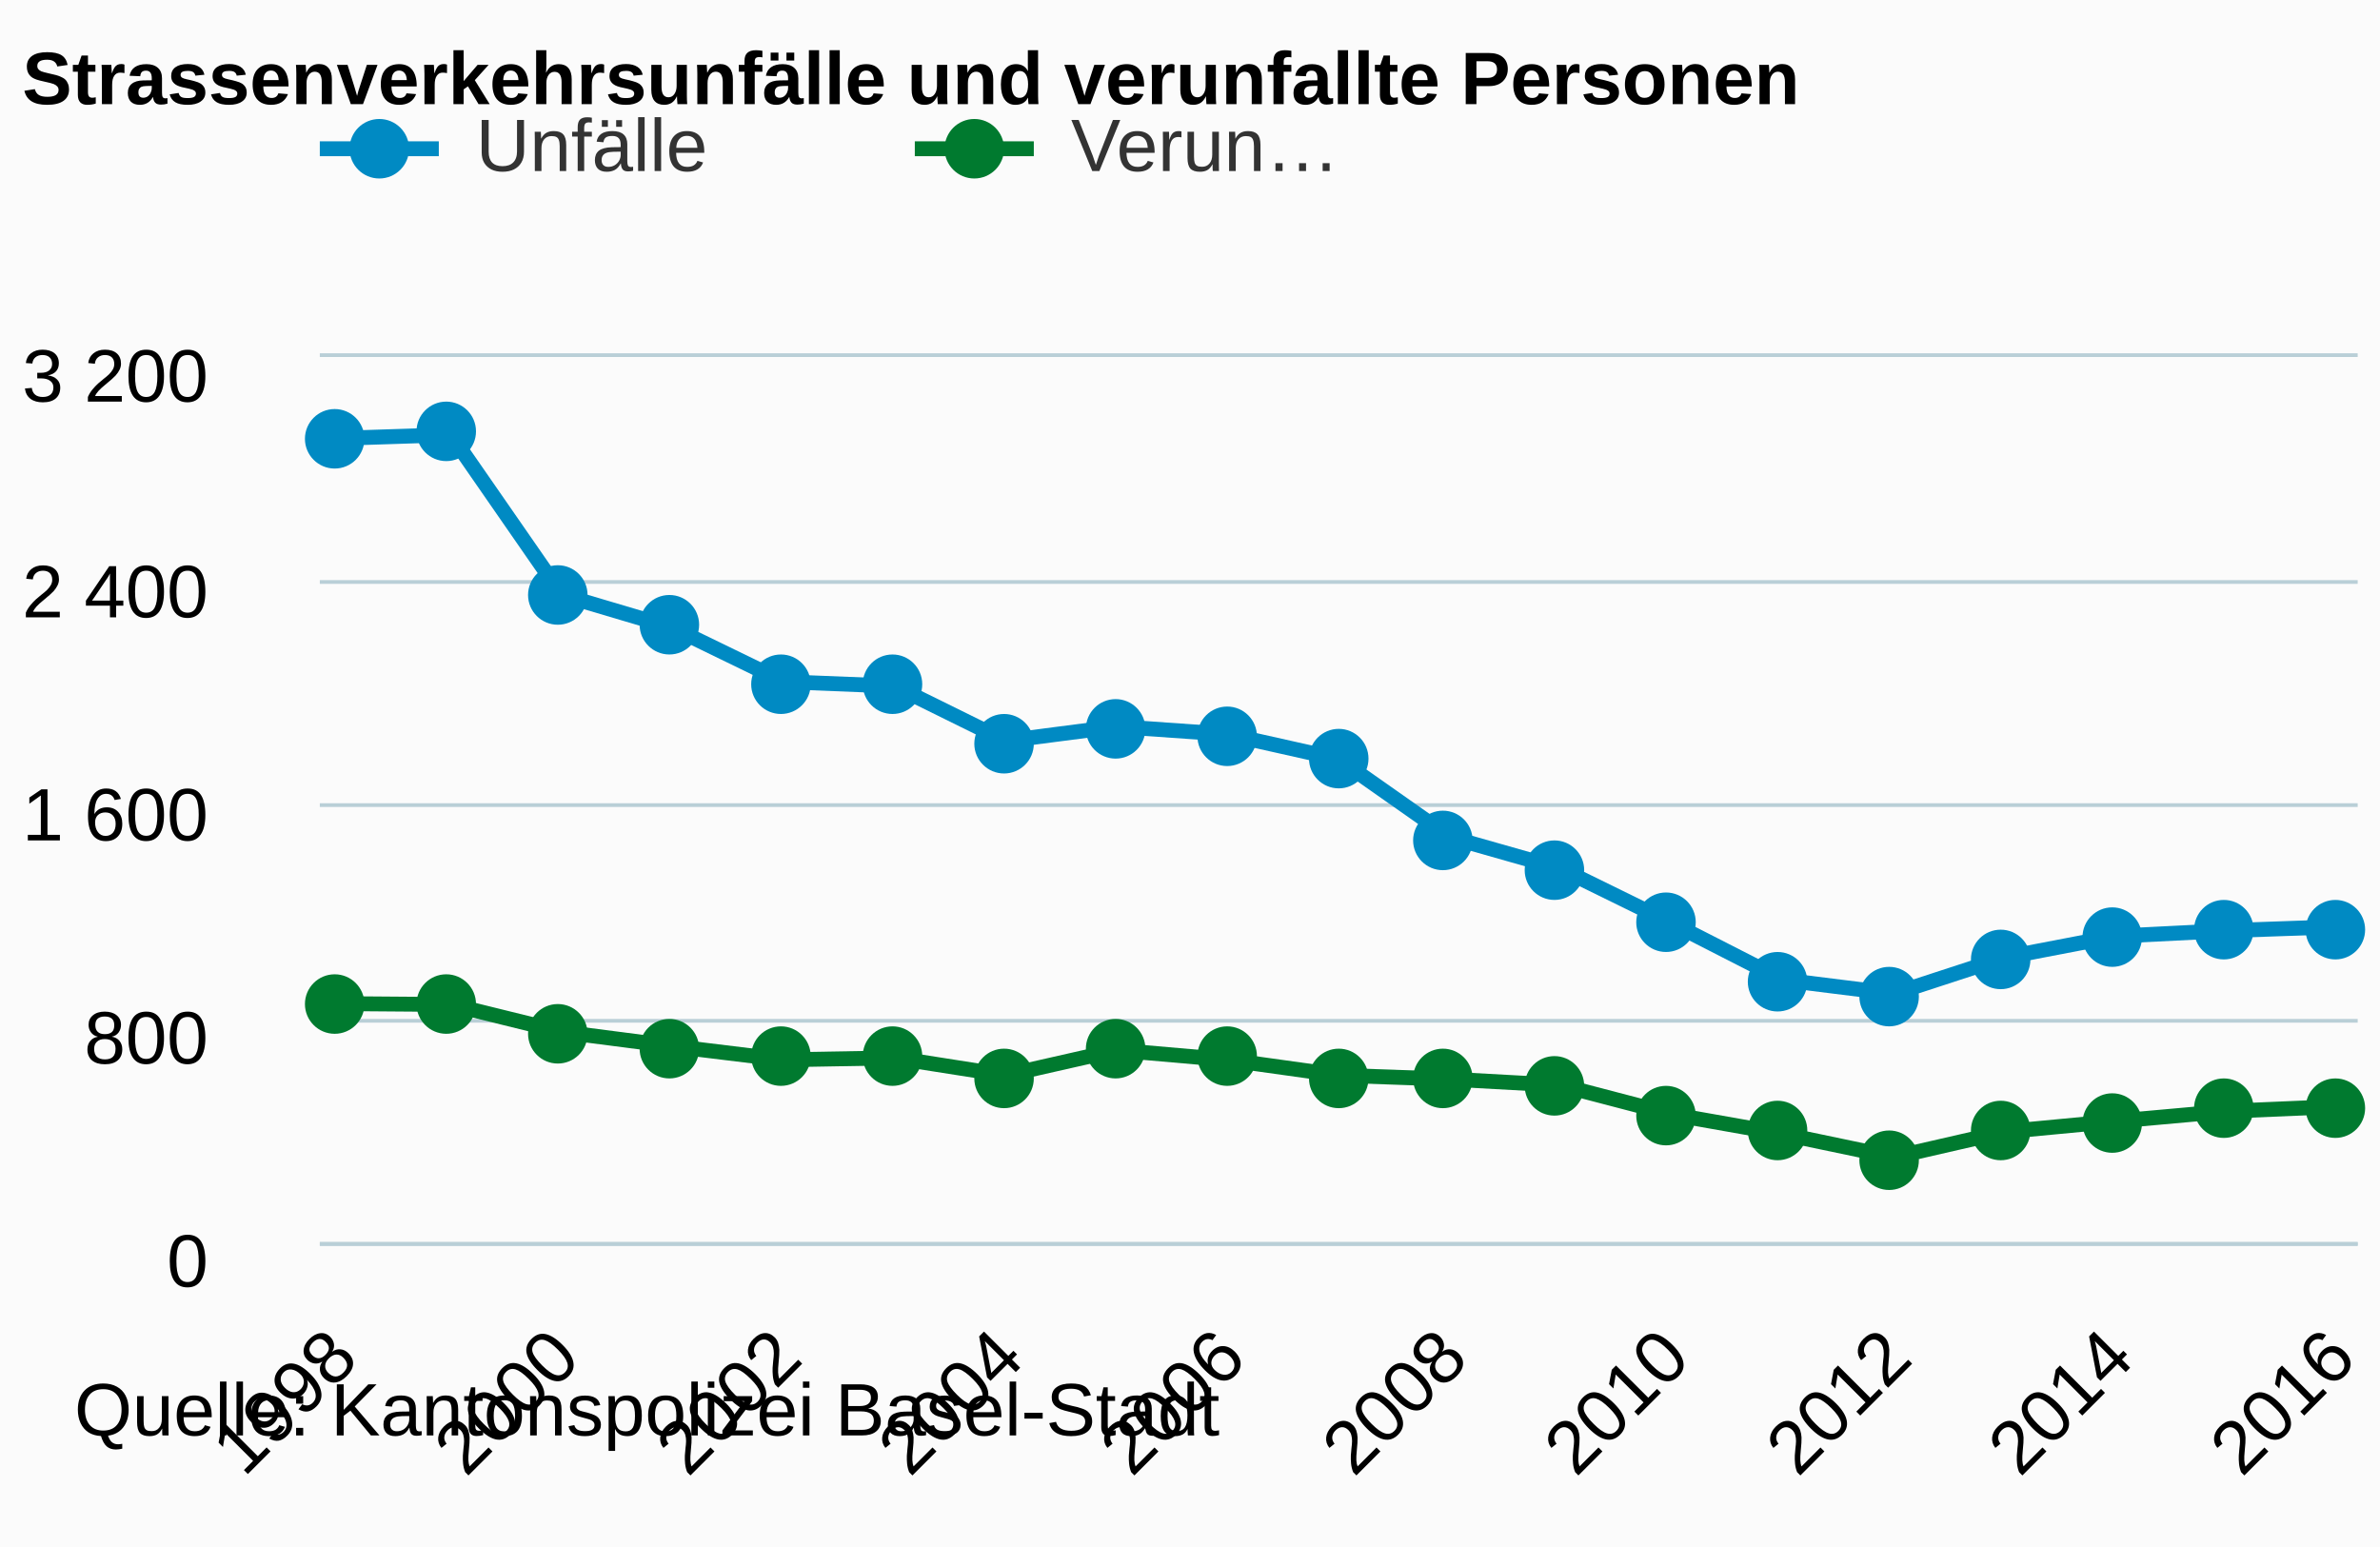
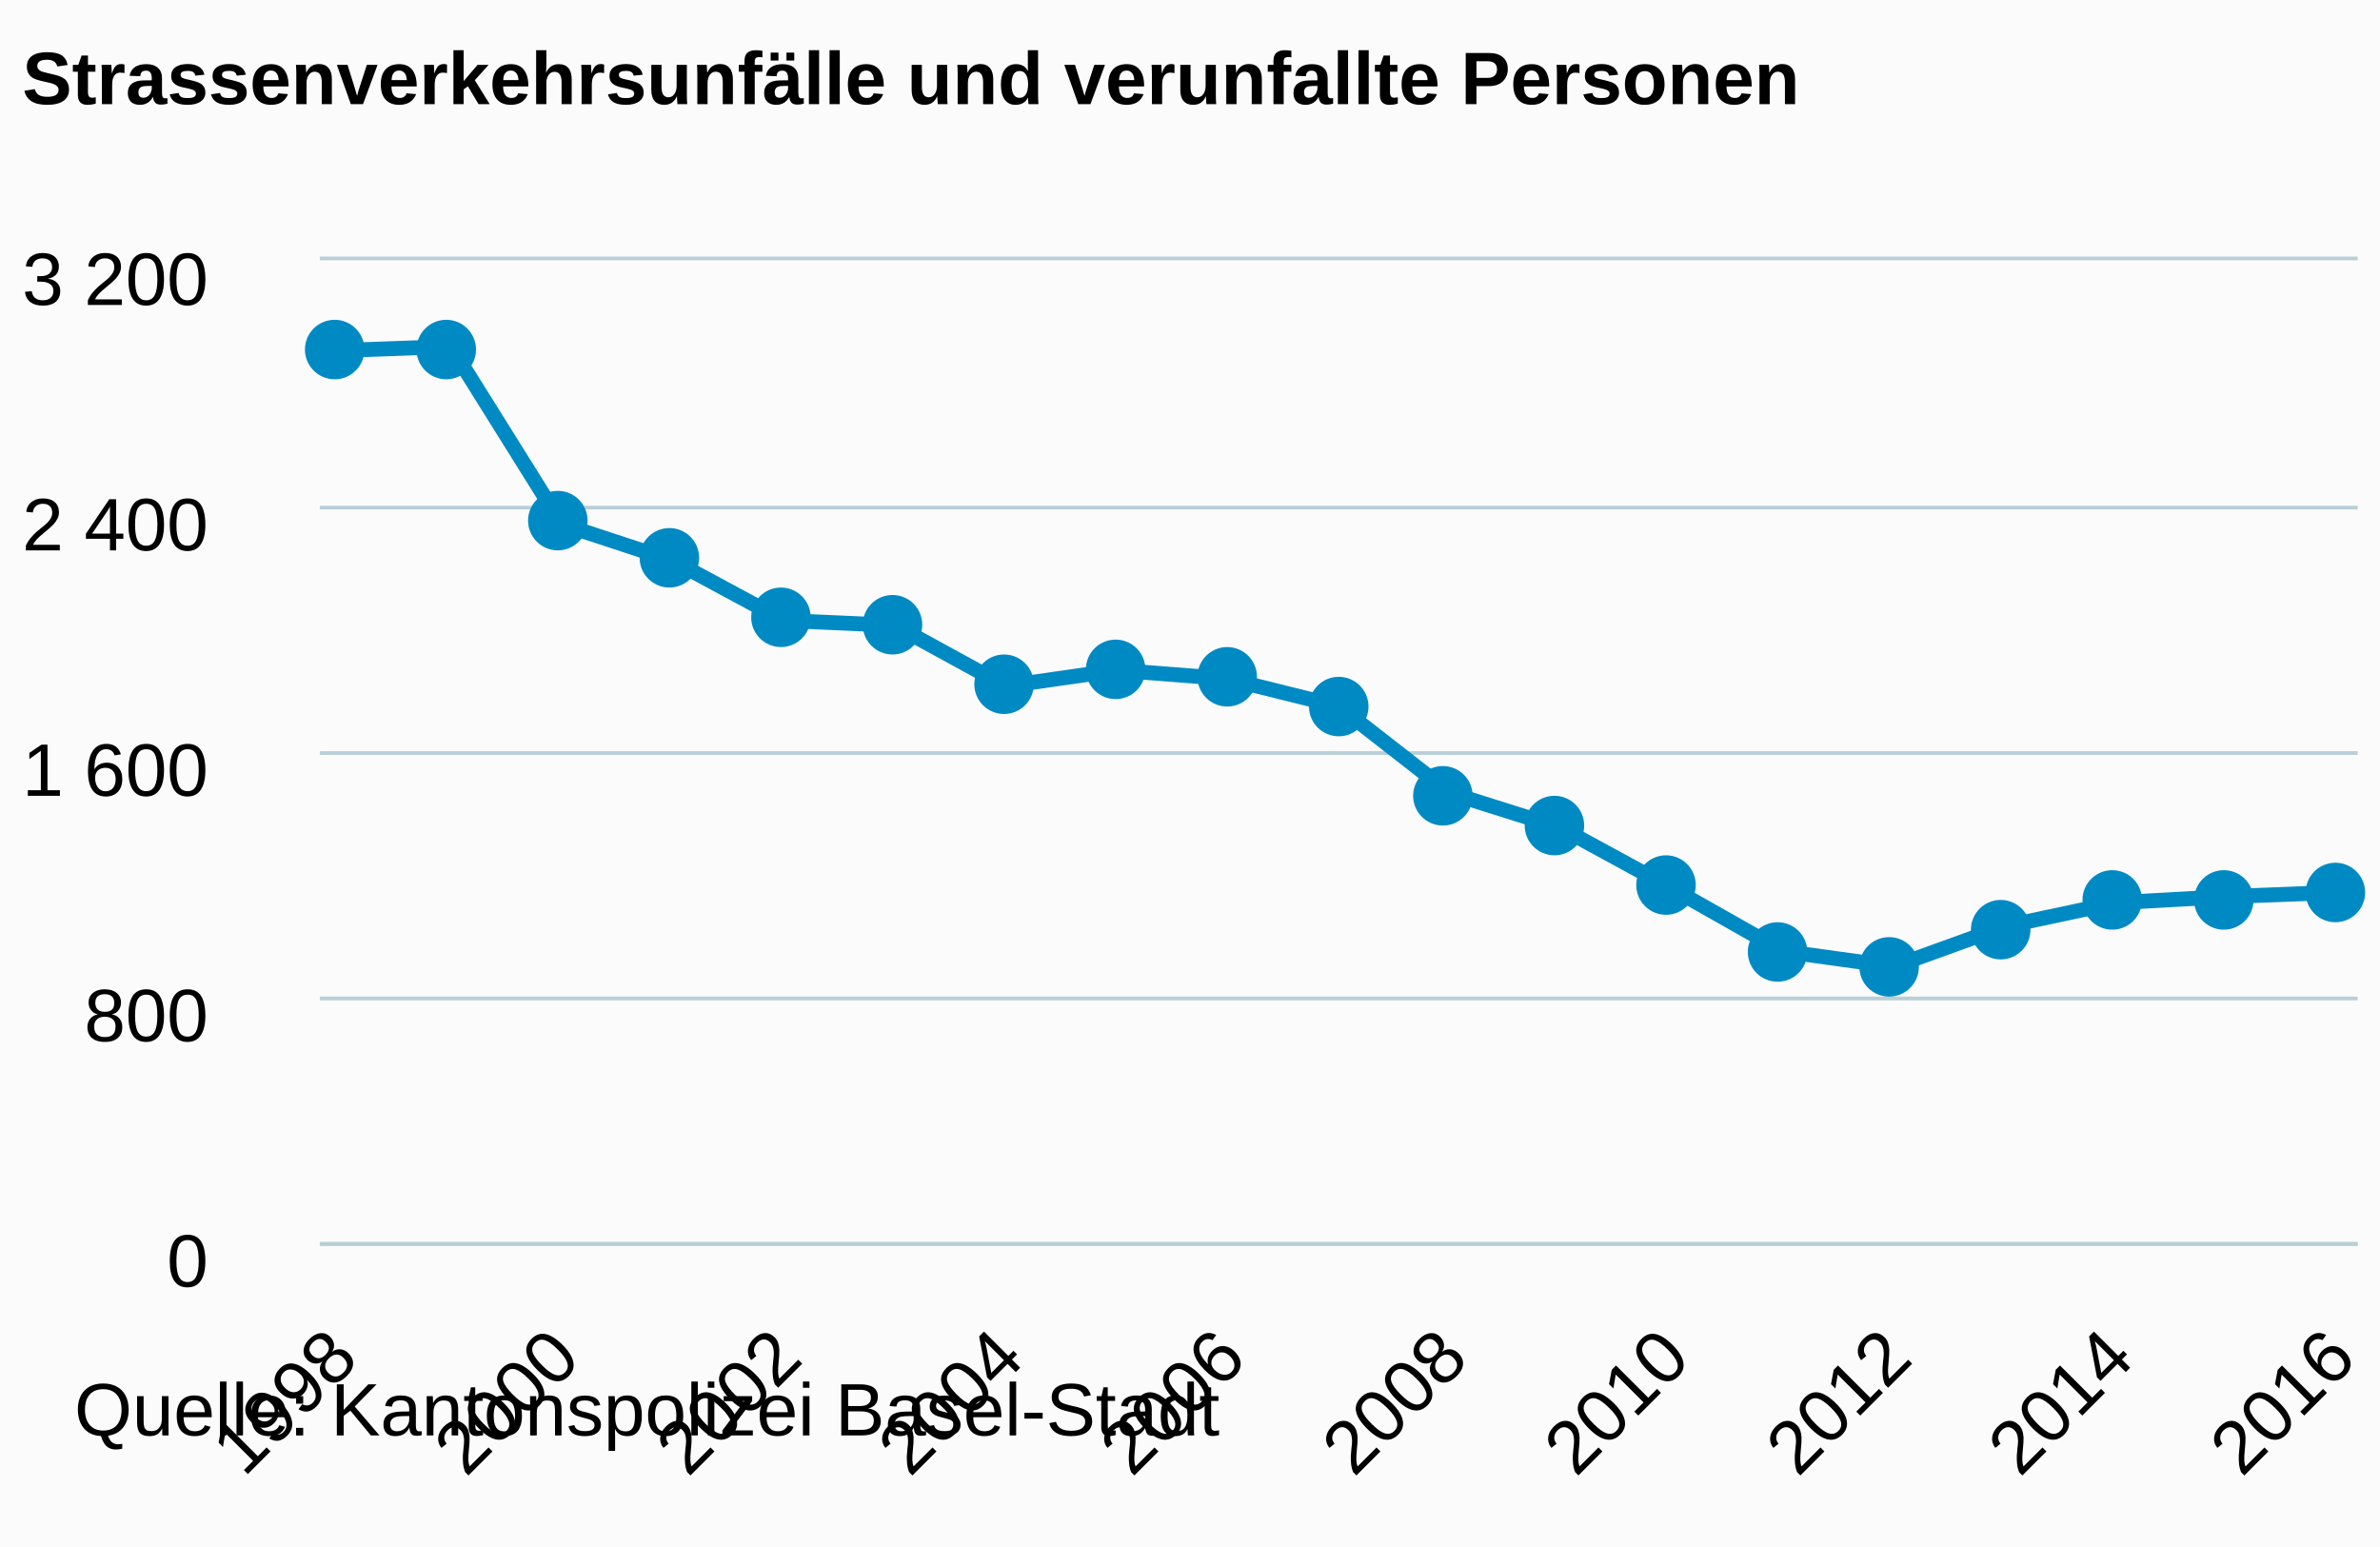
<svg xmlns="http://www.w3.org/2000/svg" version="1.1" class="highcharts-root" style="font-family:arial;font-size:12px;" viewBox="0 0 320 208">
  <defs>
    <clipPath>
-       <rect x="0" y="0" width="274" height="119" fill="none" />
+       <rect x="0" y="0" width="274" height="132" fill="none" />
    </clipPath>
    <clipPath id="a">
-       <rect x="0" y="0" width="274" height="119" fill="none" />
+       <rect x="0" y="0" width="274" height="132" fill="none" />
    </clipPath>
  </defs>
  <rect fill="#fbfbfb" class="highcharts-background" x="0" y="0" width="320" height="208" rx="0" ry="0" />
-   <rect fill="none" class="highcharts-plot-background" x="43" y="48" width="274" height="119" />
+   <rect fill="none" class="highcharts-plot-background" x="43" y="35" width="274" height="132" />
  <g class="highcharts-pane-group" />
  <g class="highcharts-grid highcharts-xaxis-grid ">
-     <path fill="none" class="highcharts-grid-line" d="M 45.5 48 L 45.5 167" opacity="1" />
-     <path fill="none" class="highcharts-grid-line" d="M 75.5 48 L 75.5 167" opacity="1" />
-     <path fill="none" class="highcharts-grid-line" d="M 104.5 48 L 104.5 167" opacity="1" />
-     <path fill="none" class="highcharts-grid-line" d="M 134.5 48 L 134.5 167" opacity="1" />
-     <path fill="none" class="highcharts-grid-line" d="M 164.5 48 L 164.5 167" opacity="1" />
-     <path fill="none" class="highcharts-grid-line" d="M 194.5 48 L 194.5 167" opacity="1" />
-     <path fill="none" class="highcharts-grid-line" d="M 224.5 48 L 224.5 167" opacity="1" />
-     <path fill="none" class="highcharts-grid-line" d="M 254.5 48 L 254.5 167" opacity="1" />
-     <path fill="none" class="highcharts-grid-line" d="M 283.5 48 L 283.5 167" opacity="1" />
-     <path fill="none" class="highcharts-grid-line" d="M 313.5 48 L 313.5 167" opacity="1" />
+     <path fill="none" class="highcharts-grid-line" d="M 45.5 35 L 45.5 167" opacity="1" />
+     <path fill="none" class="highcharts-grid-line" d="M 75.5 35 L 75.5 167" opacity="1" />
+     <path fill="none" class="highcharts-grid-line" d="M 104.5 35 L 104.5 167" opacity="1" />
+     <path fill="none" class="highcharts-grid-line" d="M 134.5 35 L 134.5 167" opacity="1" />
+     <path fill="none" class="highcharts-grid-line" d="M 164.5 35 L 164.5 167" opacity="1" />
+     <path fill="none" class="highcharts-grid-line" d="M 194.5 35 L 194.5 167" opacity="1" />
+     <path fill="none" class="highcharts-grid-line" d="M 224.5 35 L 224.5 167" opacity="1" />
+     <path fill="none" class="highcharts-grid-line" d="M 254.5 35 L 254.5 167" opacity="1" />
+     <path fill="none" class="highcharts-grid-line" d="M 283.5 35 L 283.5 167" opacity="1" />
+     <path fill="none" class="highcharts-grid-line" d="M 313.5 35 L 313.5 167" opacity="1" />
  </g>
  <g class="highcharts-grid highcharts-yaxis-grid ">
    <path fill="none" stroke="#B9CFD7" stroke-width="0.5" class="highcharts-grid-line" d="M 43 167.25 L 317 167.25" opacity="1" />
-     <path fill="none" stroke="#B9CFD7" stroke-width="0.5" class="highcharts-grid-line" d="M 43 137.25 L 317 137.25" opacity="1" />
-     <path fill="none" stroke="#B9CFD7" stroke-width="0.5" class="highcharts-grid-line" d="M 43 108.25 L 317 108.25" opacity="1" />
-     <path fill="none" stroke="#B9CFD7" stroke-width="0.5" class="highcharts-grid-line" d="M 43 78.25 L 317 78.25" opacity="1" />
-     <path fill="none" stroke="#B9CFD7" stroke-width="0.5" class="highcharts-grid-line" d="M 43 47.75 L 317 47.75" opacity="1" />
+     <path fill="none" stroke="#B9CFD7" stroke-width="0.5" class="highcharts-grid-line" d="M 43 134.25 L 317 134.25" opacity="1" />
+     <path fill="none" stroke="#B9CFD7" stroke-width="0.5" class="highcharts-grid-line" d="M 43 101.25 L 317 101.25" opacity="1" />
+     <path fill="none" stroke="#B9CFD7" stroke-width="0.5" class="highcharts-grid-line" d="M 43 68.25 L 317 68.25" opacity="1" />
+     <path fill="none" stroke="#B9CFD7" stroke-width="0.5" class="highcharts-grid-line" d="M 43 34.75 L 317 34.75" opacity="1" />
  </g>
-   <rect fill="none" class="highcharts-plot-border" x="43" y="48" width="274" height="119" />
+   <rect fill="none" class="highcharts-plot-border" x="43" y="35" width="274" height="132" />
  <g class="highcharts-axis highcharts-xaxis ">
    <path fill="none" class="highcharts-axis-line" stroke="#B9CFD7" stroke-width="0.5" d="M 43 167.25 L 317 167.25" />
  </g>
  <g class="highcharts-axis highcharts-yaxis ">
-     <path fill="none" class="highcharts-axis-line" d="M 43 48 L 43 167" />
+     <path fill="none" class="highcharts-axis-line" d="M 43 35 L 43 167" />
  </g>
  <g class="highcharts-series-group">
-     <g class="highcharts-series highcharts-series-0 highcharts-line-series highcharts-color-undefined " transform="translate(43,48) scale(1 1)" clip-path="url(#a)">
-       <path fill="none" d="M 2.686 10.933 L 17.61 10.45 L 32.534 31.981 L 47.458 36.407 L 62.381 43.658 L 77.305 44.253 L 92.229 51.616 L 107.153 49.683 L 122.076 50.724 L 137 54.071 L 151.924 64.558 L 166.847 68.797 L 181.771 76.123 L 196.695 83.746 L 211.619 85.606 L 226.542 80.734 L 241.466 77.871 L 256.39 77.127 L 271.314 76.606" class="highcharts-graph" stroke="#008AC3" stroke-width="2" stroke-linejoin="round" stroke-linecap="round" />
+     <g class="highcharts-series highcharts-series-0 highcharts-line-series highcharts-color-undefined " transform="translate(43,35) scale(1 1)" clip-path="url(#a)">
+       <path fill="none" d="M 2.686 12.127 L 17.61 11.591 L 32.534 35.475 L 47.458 40.384 L 62.381 48.427 L 77.305 49.087 L 92.229 57.255 L 107.153 55.11 L 122.076 56.265 L 137 59.977 L 151.924 71.61 L 166.847 76.312 L 181.771 84.439 L 196.695 92.895 L 211.619 94.957 L 226.542 89.554 L 241.466 86.377 L 256.39 85.552 L 271.314 84.975" class="highcharts-graph" stroke="#008AC3" stroke-width="2" stroke-linejoin="round" stroke-linecap="round" />
    </g>
-     <g class="highcharts-markers highcharts-series-0 highcharts-line-series highcharts-color-undefined " transform="translate(43,48) scale(1 1)" clip-path="none">
-       <path fill="#008AC3" d="M 6 11 A 4 4 0 1 1 6 10.996 Z" class="highcharts-point" />
-       <path fill="#008AC3" d="M 21 10 A 4 4 0 1 1 21 9.996 Z" class="highcharts-point" />
-       <path fill="#008AC3" d="M 36 32 A 4 4 0 1 1 36 31.996 Z" class="highcharts-point" />
-       <path fill="#008AC3" d="M 51 36 A 4 4 0 1 1 51 35.996 Z" class="highcharts-point" />
-       <path fill="#008AC3" d="M 66 44 A 4 4 0 1 1 66 43.996 Z" class="highcharts-point" />
-       <path fill="#008AC3" d="M 81 44 A 4 4 0 1 1 81 43.996 Z" class="highcharts-point" />
-       <path fill="#008AC3" d="M 96 52 A 4 4 0 1 1 96 51.996 Z" class="highcharts-point" />
-       <path fill="#008AC3" d="M 111 50 A 4 4 0 1 1 111 49.996 Z" class="highcharts-point" />
-       <path fill="#008AC3" d="M 126 51 A 4 4 0 1 1 126 50.996 Z" class="highcharts-point" />
-       <path fill="#008AC3" d="M 141 54 A 4 4 0 1 1 141 53.996 Z" class="highcharts-point" />
-       <path fill="#008AC3" d="M 155 65 A 4 4 0 1 1 155 64.996 Z" class="highcharts-point" />
-       <path fill="#008AC3" d="M 170 69 A 4 4 0 1 1 170 68.996 Z" class="highcharts-point" />
-       <path fill="#008AC3" d="M 185 76 A 4 4 0 1 1 185 75.996 Z" class="highcharts-point" />
-       <path fill="#008AC3" d="M 200 84 A 4 4 0 1 1 200 83.996 Z" class="highcharts-point" />
-       <path fill="#008AC3" d="M 215 86 A 4 4 0 1 1 215 85.996 Z" class="highcharts-point" />
-       <path fill="#008AC3" d="M 230 81 A 4 4 0 1 1 230 80.996 Z" class="highcharts-point" />
-       <path fill="#008AC3" d="M 245 78 A 4 4 0 1 1 245 77.996 Z" class="highcharts-point" />
-       <path fill="#008AC3" d="M 260 77 A 4 4 0 1 1 260 76.996 Z" class="highcharts-point" />
-       <path fill="#008AC3" d="M 275 77 A 4 4 0 1 1 275 76.996 Z" class="highcharts-point" />
-     </g>
-     <g class="highcharts-series highcharts-series-1 highcharts-line-series highcharts-color-undefined " transform="translate(43,48) scale(1 1)" clip-path="url(#a)">
-       <path fill="none" d="M 2.686 86.944 L 17.61 87.056 L 32.534 90.737 L 47.458 92.671 L 62.381 94.493 L 77.305 94.233 L 92.229 96.576 L 107.153 93.192 L 122.076 94.493 L 137 96.576 L 151.924 97.097 L 166.847 97.915 L 181.771 101.819 L 196.695 104.46 L 211.619 107.583 L 226.542 104.162 L 241.466 102.749 L 256.39 101.41 L 271.314 100.778" class="highcharts-graph" stroke="#007A2F" stroke-width="2" stroke-linejoin="round" stroke-linecap="round" />
-     </g>
-     <g class="highcharts-markers highcharts-series-1 highcharts-line-series highcharts-color-undefined " transform="translate(43,48) scale(1 1)" clip-path="none">
-       <path fill="#007A2F" d="M 6 87 A 4 4 0 1 1 6 86.996 Z" class="highcharts-point" />
-       <path fill="#007A2F" d="M 21 87 A 4 4 0 1 1 21 86.996 Z" class="highcharts-point" />
-       <path fill="#007A2F" d="M 36 91 A 4 4 0 1 1 36 90.996 Z" class="highcharts-point" />
-       <path fill="#007A2F" d="M 51 93 A 4 4 0 1 1 51 92.996 Z" class="highcharts-point" />
-       <path fill="#007A2F" d="M 66 94 A 4 4 0 1 1 66 93.996 Z" class="highcharts-point" />
-       <path fill="#007A2F" d="M 81 94 A 4 4 0 1 1 81 93.996 Z" class="highcharts-point" />
-       <path fill="#007A2F" d="M 96 97 A 4 4 0 1 1 96 96.996 Z" class="highcharts-point" />
-       <path fill="#007A2F" d="M 111 93 A 4 4 0 1 1 111 92.996 Z" class="highcharts-point" />
-       <path fill="#007A2F" d="M 126 94 A 4 4 0 1 1 126 93.996 Z" class="highcharts-point" />
-       <path fill="#007A2F" d="M 141 97 A 4 4 0 1 1 141 96.996 Z" class="highcharts-point" />
-       <path fill="#007A2F" d="M 155 97 A 4 4 0 1 1 155 96.996 Z" class="highcharts-point" />
-       <path fill="#007A2F" d="M 170 98 A 4 4 0 1 1 170 97.996 Z" class="highcharts-point" />
-       <path fill="#007A2F" d="M 185 102 A 4 4 0 1 1 185 101.996 Z" class="highcharts-point" />
-       <path fill="#007A2F" d="M 200 104 A 4 4 0 1 1 200 103.996 Z" class="highcharts-point" />
-       <path fill="#007A2F" d="M 215 108 A 4 4 0 1 1 215 107.996 Z" class="highcharts-point" />
-       <path fill="#007A2F" d="M 230 104 A 4 4 0 1 1 230 103.996 Z" class="highcharts-point" />
-       <path fill="#007A2F" d="M 245 103 A 4 4 0 1 1 245 102.996 Z" class="highcharts-point" />
-       <path fill="#007A2F" d="M 260 101 A 4 4 0 1 1 260 100.996 Z" class="highcharts-point" />
-       <path fill="#007A2F" d="M 275 101 A 4 4 0 1 1 275 100.996 Z" class="highcharts-point" />
+     <g class="highcharts-markers highcharts-series-0 highcharts-line-series highcharts-color-undefined " transform="translate(43,35) scale(1 1)" clip-path="none">
+       <path fill="#008AC3" d="M 6 12 A 4 4 0 1 1 6 11.996 Z" class="highcharts-point" />
+       <path fill="#008AC3" d="M 21 12 A 4 4 0 1 1 21 11.996 Z" class="highcharts-point" />
+       <path fill="#008AC3" d="M 36 35 A 4 4 0 1 1 36 34.996 Z" class="highcharts-point" />
+       <path fill="#008AC3" d="M 51 40 A 4 4 0 1 1 51 39.996 Z" class="highcharts-point" />
+       <path fill="#008AC3" d="M 66 48 A 4 4 0 1 1 66 47.996 Z" class="highcharts-point" />
+       <path fill="#008AC3" d="M 81 49 A 4 4 0 1 1 81 48.996 Z" class="highcharts-point" />
+       <path fill="#008AC3" d="M 96 57 A 4 4 0 1 1 96 56.996 Z" class="highcharts-point" />
+       <path fill="#008AC3" d="M 111 55 A 4 4 0 1 1 111 54.996 Z" class="highcharts-point" />
+       <path fill="#008AC3" d="M 126 56 A 4 4 0 1 1 126 55.996 Z" class="highcharts-point" />
+       <path fill="#008AC3" d="M 141 60 A 4 4 0 1 1 141 59.996 Z" class="highcharts-point" />
+       <path fill="#008AC3" d="M 155 72 A 4 4 0 1 1 155 71.996 Z" class="highcharts-point" />
+       <path fill="#008AC3" d="M 170 76 A 4 4 0 1 1 170 75.996 Z" class="highcharts-point" />
+       <path fill="#008AC3" d="M 185 84 A 4 4 0 1 1 185 83.996 Z" class="highcharts-point" />
+       <path fill="#008AC3" d="M 200 93 A 4 4 0 1 1 200 92.996 Z" class="highcharts-point" />
+       <path fill="#008AC3" d="M 215 95 A 4 4 0 1 1 215 94.996 Z" class="highcharts-point" />
+       <path fill="#008AC3" d="M 230 90 A 4 4 0 1 1 230 89.996 Z" class="highcharts-point" />
+       <path fill="#008AC3" d="M 245 86 A 4 4 0 1 1 245 85.996 Z" class="highcharts-point" />
+       <path fill="#008AC3" d="M 260 86 A 4 4 0 1 1 260 85.996 Z" class="highcharts-point" />
+       <path fill="#008AC3" d="M 275 85 A 4 4 0 1 1 275 84.996 Z" class="highcharts-point" />
    </g>
  </g>
  <text x="3" text-anchor="start" class="highcharts-title" style="color:#000000;font-size:10px;font-weight:bold;fill:#000000;" y="14">
    <tspan>Strassenverkehrsunfälle und verunfallte Personen</tspan>
  </text>
-   <g class="highcharts-legend" transform="translate(35,7)">
-     <rect fill="none" class="highcharts-legend-box" rx="0" ry="0" x="0" y="0" width="156" height="29" visibility="visible" />
-     <g>
-       <g>
-         <g class="highcharts-legend-item highcharts-line-series highcharts-color-undefined highcharts-series-0" transform="translate(8,3)">
-           <path fill="none" d="M 0 10 L 16 10" class="highcharts-graph" stroke="#008AC3" stroke-width="2" />
-           <path fill="#008AC3" d="M 12 10 A 4 4 0 1 1 12 9.996 Z" class="highcharts-point" />
-           <text x="21" style="color:#333333;font-size:10px;font-weight:normal;cursor:pointer;fill:#333333;" text-anchor="start" y="13">
-             <tspan>Unfälle</tspan>
-           </text>
-         </g>
-         <g class="highcharts-legend-item highcharts-line-series highcharts-color-undefined highcharts-series-1" transform="translate(88,3)">
-           <path fill="none" d="M 0 10 L 16 10" class="highcharts-graph" stroke="#007A2F" stroke-width="2" />
-           <path fill="#007A2F" d="M 12 10 A 4 4 0 1 1 12 9.996 Z" class="highcharts-point" />
-           <text x="21" y="13" style="color:#333333;font-size:10px;font-weight:normal;cursor:pointer;fill:#333333;" text-anchor="start">
-             <tspan>Verun…</tspan>
-           </text>
-         </g>
-       </g>
-     </g>
-   </g>
  <g class="highcharts-axis-labels highcharts-xaxis-labels ">
    <text x="48.515" style="color:#000000;cursor:default;font-size:10;fill:#000000;" text-anchor="end" transform="translate(0,0) rotate(-45 48.5147 183)" y="183" opacity="1">
      <tspan>1998</tspan>
    </text>
    <text x="78.362" style="color:#000000;cursor:default;font-size:10;fill:#000000;" text-anchor="end" transform="translate(0,0) rotate(-45 78.3622 183)" y="183" opacity="1">
      <tspan>2000</tspan>
    </text>
    <text x="108.21" style="color:#000000;cursor:default;font-size:10;fill:#000000;" text-anchor="end" transform="translate(0,0) rotate(-45 108.2097 183)" y="183" opacity="1">
      <tspan>2002</tspan>
    </text>
    <text x="138.057" style="color:#000000;cursor:default;font-size:10;fill:#000000;" text-anchor="end" transform="translate(0,0) rotate(-45 138.0572 183)" y="183" opacity="1">
      <tspan>2004</tspan>
    </text>
    <text x="167.905" style="color:#000000;cursor:default;font-size:10;fill:#000000;" text-anchor="end" transform="translate(0,0) rotate(-45 167.9047 183)" y="183" opacity="1">
      <tspan>2006</tspan>
    </text>
    <text x="197.752" style="color:#000000;cursor:default;font-size:10;fill:#000000;" text-anchor="end" transform="translate(0,0) rotate(-45 197.7522 183)" y="183" opacity="1">
      <tspan>2008</tspan>
    </text>
    <text x="227.6" style="color:#000000;cursor:default;font-size:10;fill:#000000;" text-anchor="end" transform="translate(0,0) rotate(-45 227.5997 183)" y="183" opacity="1">
      <tspan>2010</tspan>
    </text>
    <text x="257.447" style="color:#000000;cursor:default;font-size:10;fill:#000000;" text-anchor="end" transform="translate(0,0) rotate(-45 257.4472 183)" y="183" opacity="1">
      <tspan>2012</tspan>
    </text>
    <text x="287.295" style="color:#000000;cursor:default;font-size:10;fill:#000000;" text-anchor="end" transform="translate(0,0) rotate(-45 287.2947 183)" y="183" opacity="1">
      <tspan>2014</tspan>
    </text>
    <text x="317.142" style="color:#000000;cursor:default;font-size:10;fill:#000000;" text-anchor="end" transform="translate(0,0) rotate(-45 317.1422 183)" y="183" opacity="1">
      <tspan>2016</tspan>
    </text>
  </g>
  <g class="highcharts-axis-labels highcharts-yaxis-labels ">
    <text x="28" style="color:#000000;cursor:default;font-size:10;fill:#000000;" text-anchor="end" transform="translate(0,0)" y="173" opacity="1">
      <tspan>0</tspan>
    </text>
-     <text x="28" style="color:#000000;cursor:default;font-size:10;fill:#000000;" text-anchor="end" transform="translate(0,0)" y="143" opacity="1">
+     <text x="28" style="color:#000000;cursor:default;font-size:10;fill:#000000;" text-anchor="end" transform="translate(0,0)" y="140" opacity="1">
      <tspan>800</tspan>
    </text>
-     <text x="28" style="color:#000000;cursor:default;font-size:10;fill:#000000;" text-anchor="end" transform="translate(0,0)" y="113" opacity="1">
+     <text x="28" style="color:#000000;cursor:default;font-size:10;fill:#000000;" text-anchor="end" transform="translate(0,0)" y="107" opacity="1">
      <tspan>1 600</tspan>
    </text>
-     <text x="28" style="color:#000000;cursor:default;font-size:10;fill:#000000;" text-anchor="end" transform="translate(0,0)" y="83" opacity="1">
+     <text x="28" style="color:#000000;cursor:default;font-size:10;fill:#000000;" text-anchor="end" transform="translate(0,0)" y="74" opacity="1">
      <tspan>2 400</tspan>
    </text>
-     <text x="28" style="color:#000000;cursor:default;font-size:10;fill:#000000;" text-anchor="end" transform="translate(0,0)" y="54" opacity="1">
+     <text x="28" style="color:#000000;cursor:default;font-size:10;fill:#000000;" text-anchor="end" transform="translate(0,0)" y="41" opacity="1">
      <tspan>3 200</tspan>
    </text>
  </g>
  <text x="10" class="highcharts-credits" text-anchor="start" style="cursor:default;color:#000000;font-size:10px;fill:#000000;" y="193">
    <tspan>Quelle: Kantonspolizei Basel-Stadt</tspan>
  </text>
</svg>
